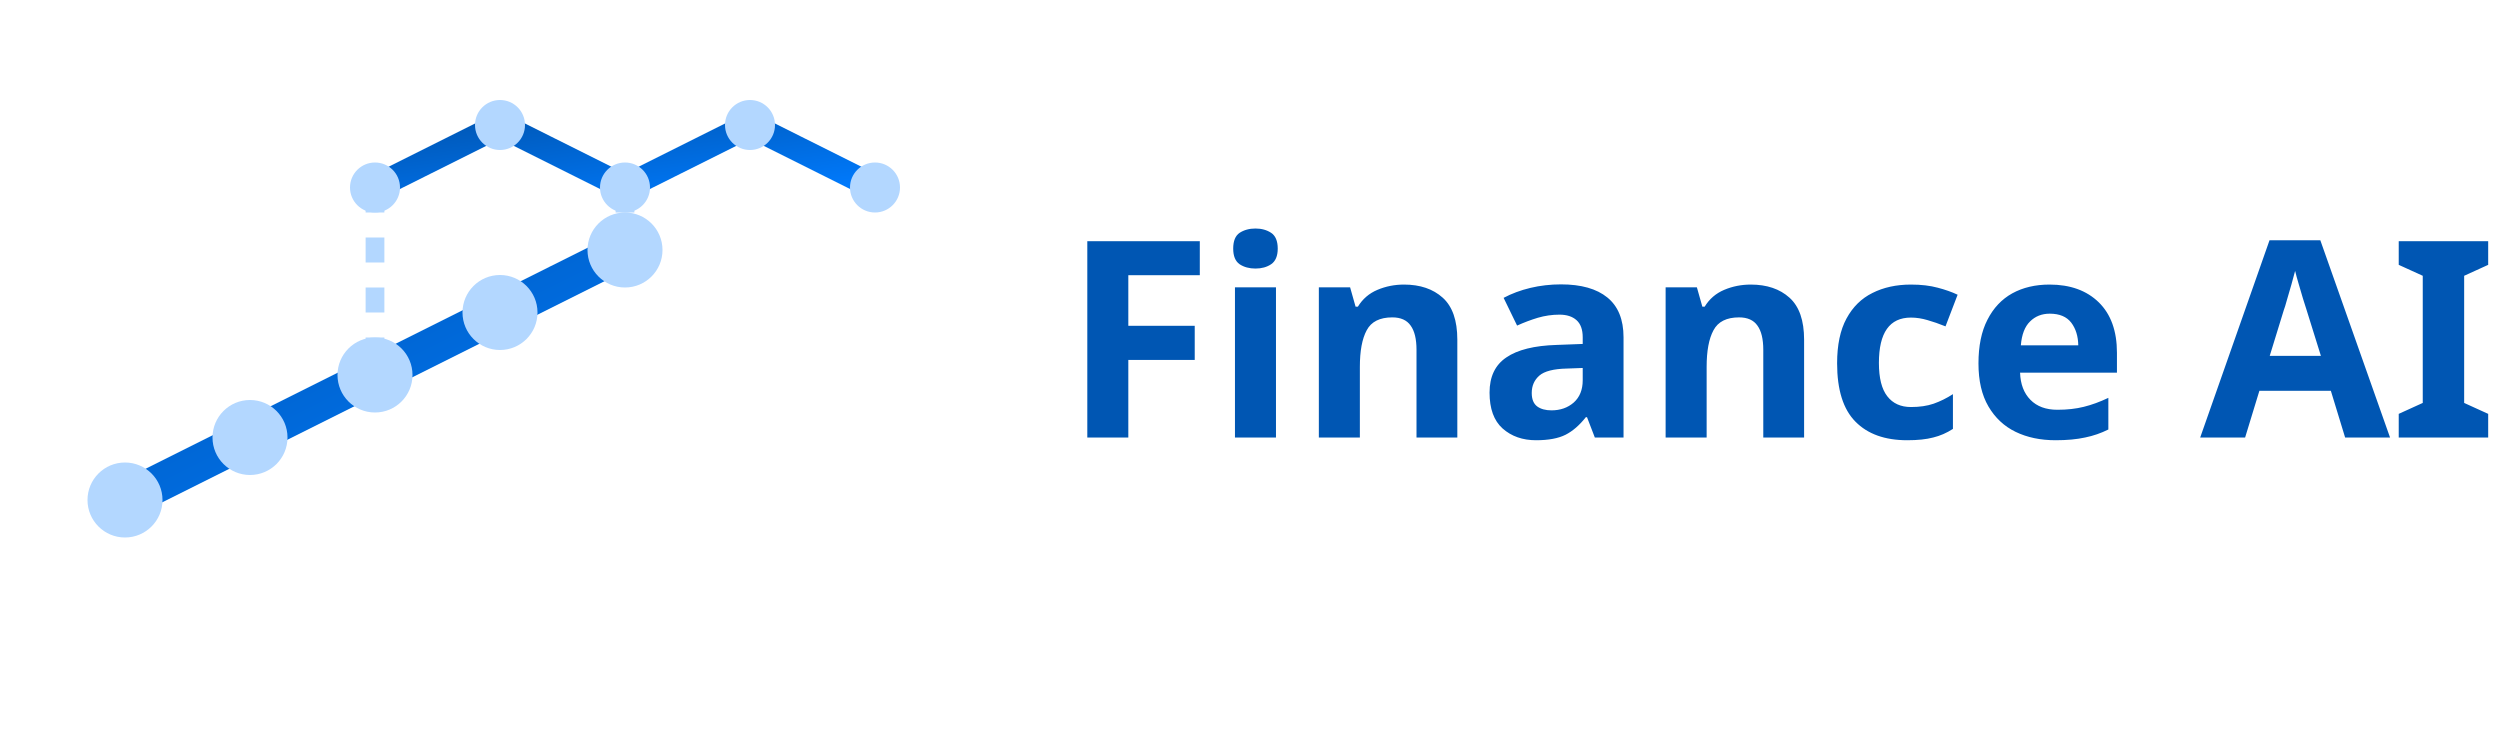
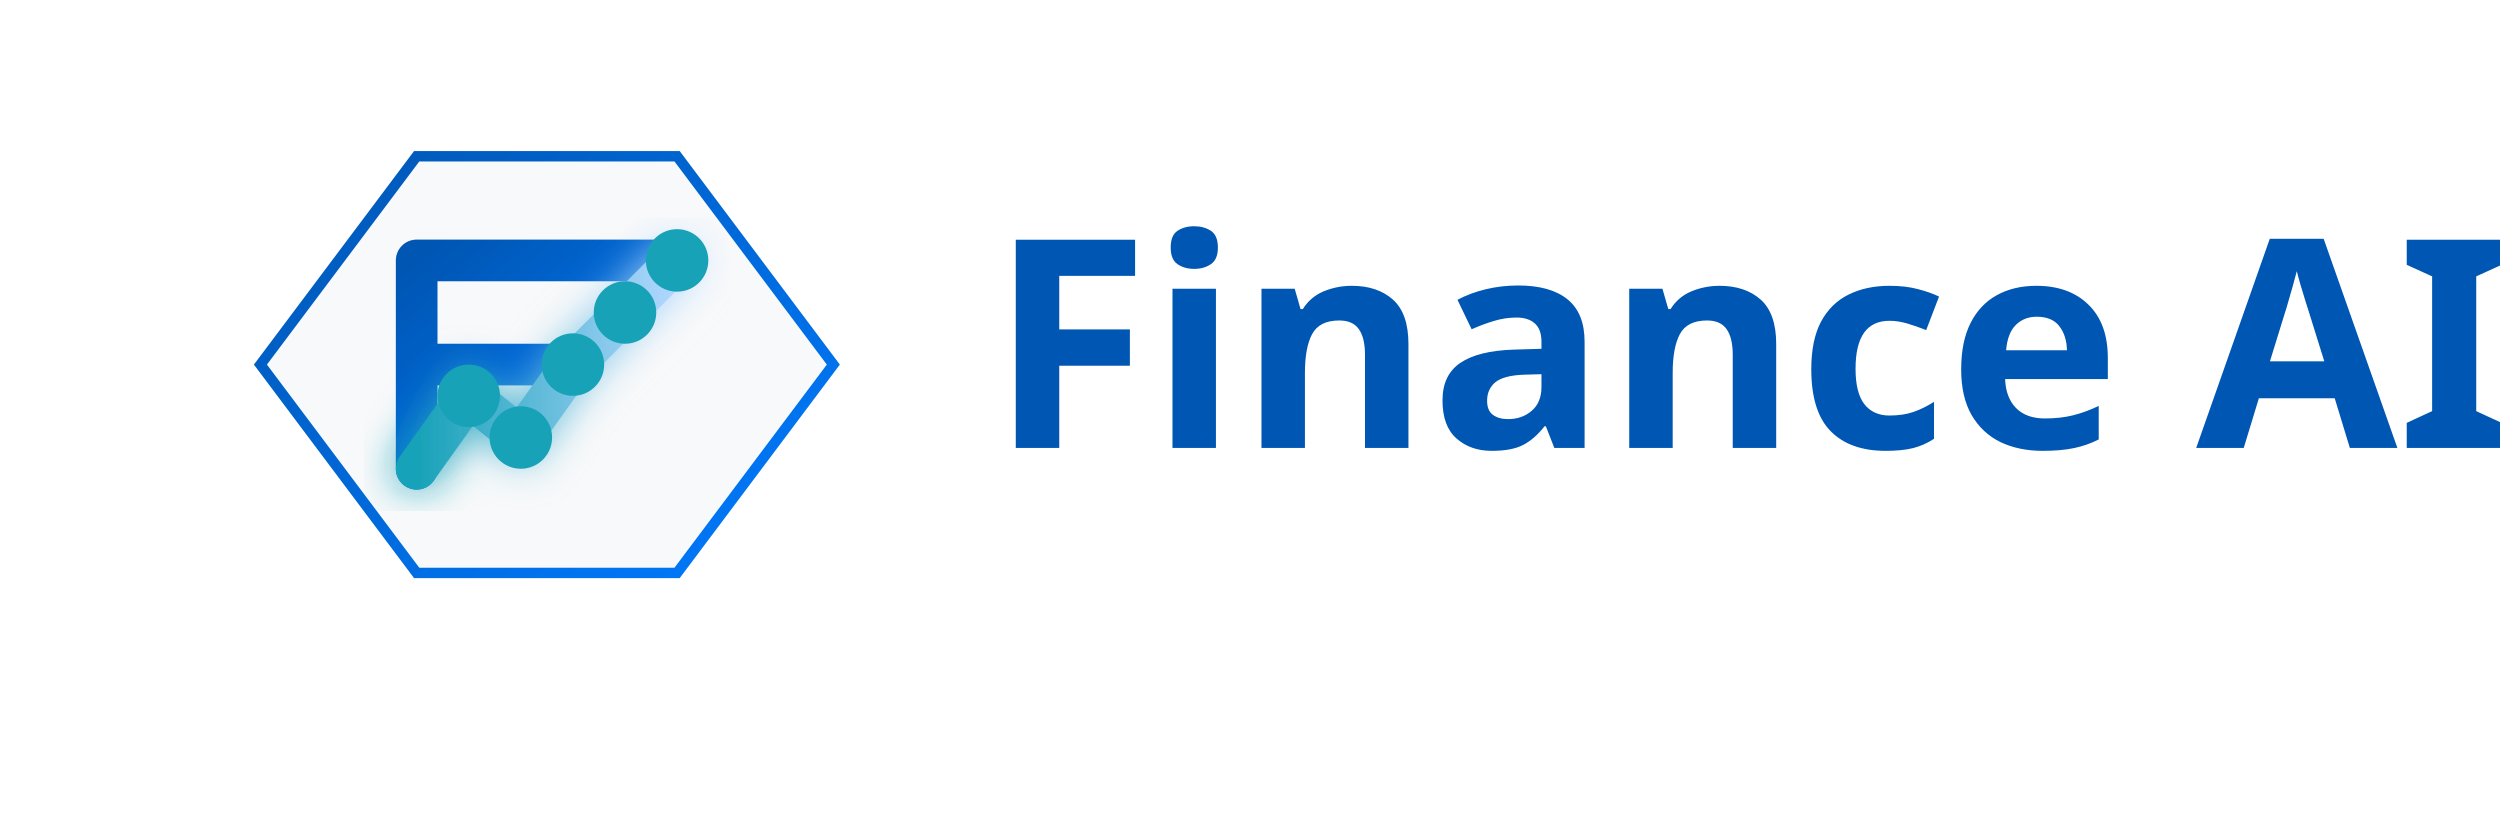
- <svg xmlns="http://www.w3.org/2000/svg" width="200" height="60" viewBox="0 0 200 60">
+ <svg xmlns="http://www.w3.org/2000/svg" width="240" height="80" viewBox="0 0 240 80">
  <defs>
    <linearGradient id="logoGradient" x1="0%" y1="0%" x2="100%" y2="100%">
      <stop offset="0%" stop-color="#0056B3" />
      <stop offset="100%" stop-color="#007BFF" />
    </linearGradient>
+     <linearGradient id="accentGradient" x1="0%" y1="0%" x2="100%" y2="0%">
+       <stop offset="0%" stop-color="#17A2B8" />
+       <stop offset="100%" stop-color="#B3D7FF" />
+     </linearGradient>
+     <filter id="glow" x="-20%" y="-20%" width="140%" height="140%">
+       <feGaussianBlur stdDeviation="2" result="blur" />
+       <feComposite in="SourceGraphic" in2="blur" operator="over" />
+     </filter>
  </defs>
-   <path d="M30 15 L40 10 L50 15 L60 10 L70 15" stroke="url(#logoGradient)" stroke-width="2" fill="none" />
-   <path d="M10 40 L20 35 L30 30 L40 25 L50 20" stroke="url(#logoGradient)" stroke-width="3" fill="none" />
-   <circle cx="10" cy="40" r="3" fill="#B3D7FF" />
-   <circle cx="20" cy="35" r="3" fill="#B3D7FF" />
-   <circle cx="30" cy="30" r="3" fill="#B3D7FF" />
-   <circle cx="40" cy="25" r="3" fill="#B3D7FF" />
-   <circle cx="50" cy="20" r="3" fill="#B3D7FF" />
-   <circle cx="30" cy="15" r="2" fill="#B3D7FF" />
-   <circle cx="40" cy="10" r="2" fill="#B3D7FF" />
-   <circle cx="50" cy="15" r="2" fill="#B3D7FF" />
-   <circle cx="60" cy="10" r="2" fill="#B3D7FF" />
-   <circle cx="70" cy="15" r="2" fill="#B3D7FF" />
-   <path d="M30 15 L30 30" stroke="#B3D7FF" stroke-width="1.5" stroke-dasharray="2,2" />
-   <path d="M50 15 L50 20" stroke="#B3D7FF" stroke-width="1.5" stroke-dasharray="2,2" />
-   <text x="85" y="35" font-family="Montserrat, sans-serif" font-size="22" font-weight="700" fill="#0056B3">Finance AI</text>
+   <polygon points="40,15 65,15 80,35 65,55 40,55 25,35" fill="#F8F9FA" stroke="url(#logoGradient)" stroke-width="1" />
+   <path d="M40,25 L65,25 M40,25 L40,45 M40,35 L55,35" stroke="url(#logoGradient)" stroke-width="4" fill="none" stroke-linecap="round" stroke-linejoin="round" />
+   <path d="M40,45 L45,38 L50,42 L55,35 L60,30 L65,25" stroke="url(#accentGradient)" stroke-width="4" fill="none" stroke-linecap="round" filter="url(#glow)" />
+   <circle cx="45" cy="38" r="3" fill="#17A2B8" />
+   <circle cx="50" cy="42" r="3" fill="#17A2B8" />
+   <circle cx="55" cy="35" r="3" fill="#17A2B8" />
+   <circle cx="60" cy="30" r="3" fill="#17A2B8" />
+   <circle cx="65" cy="25" r="3" fill="#17A2B8" />
+   <text x="95" y="43" font-family="Montserrat, sans-serif" font-size="28" font-weight="700" fill="#0056B3">Finance AI</text>
</svg>
